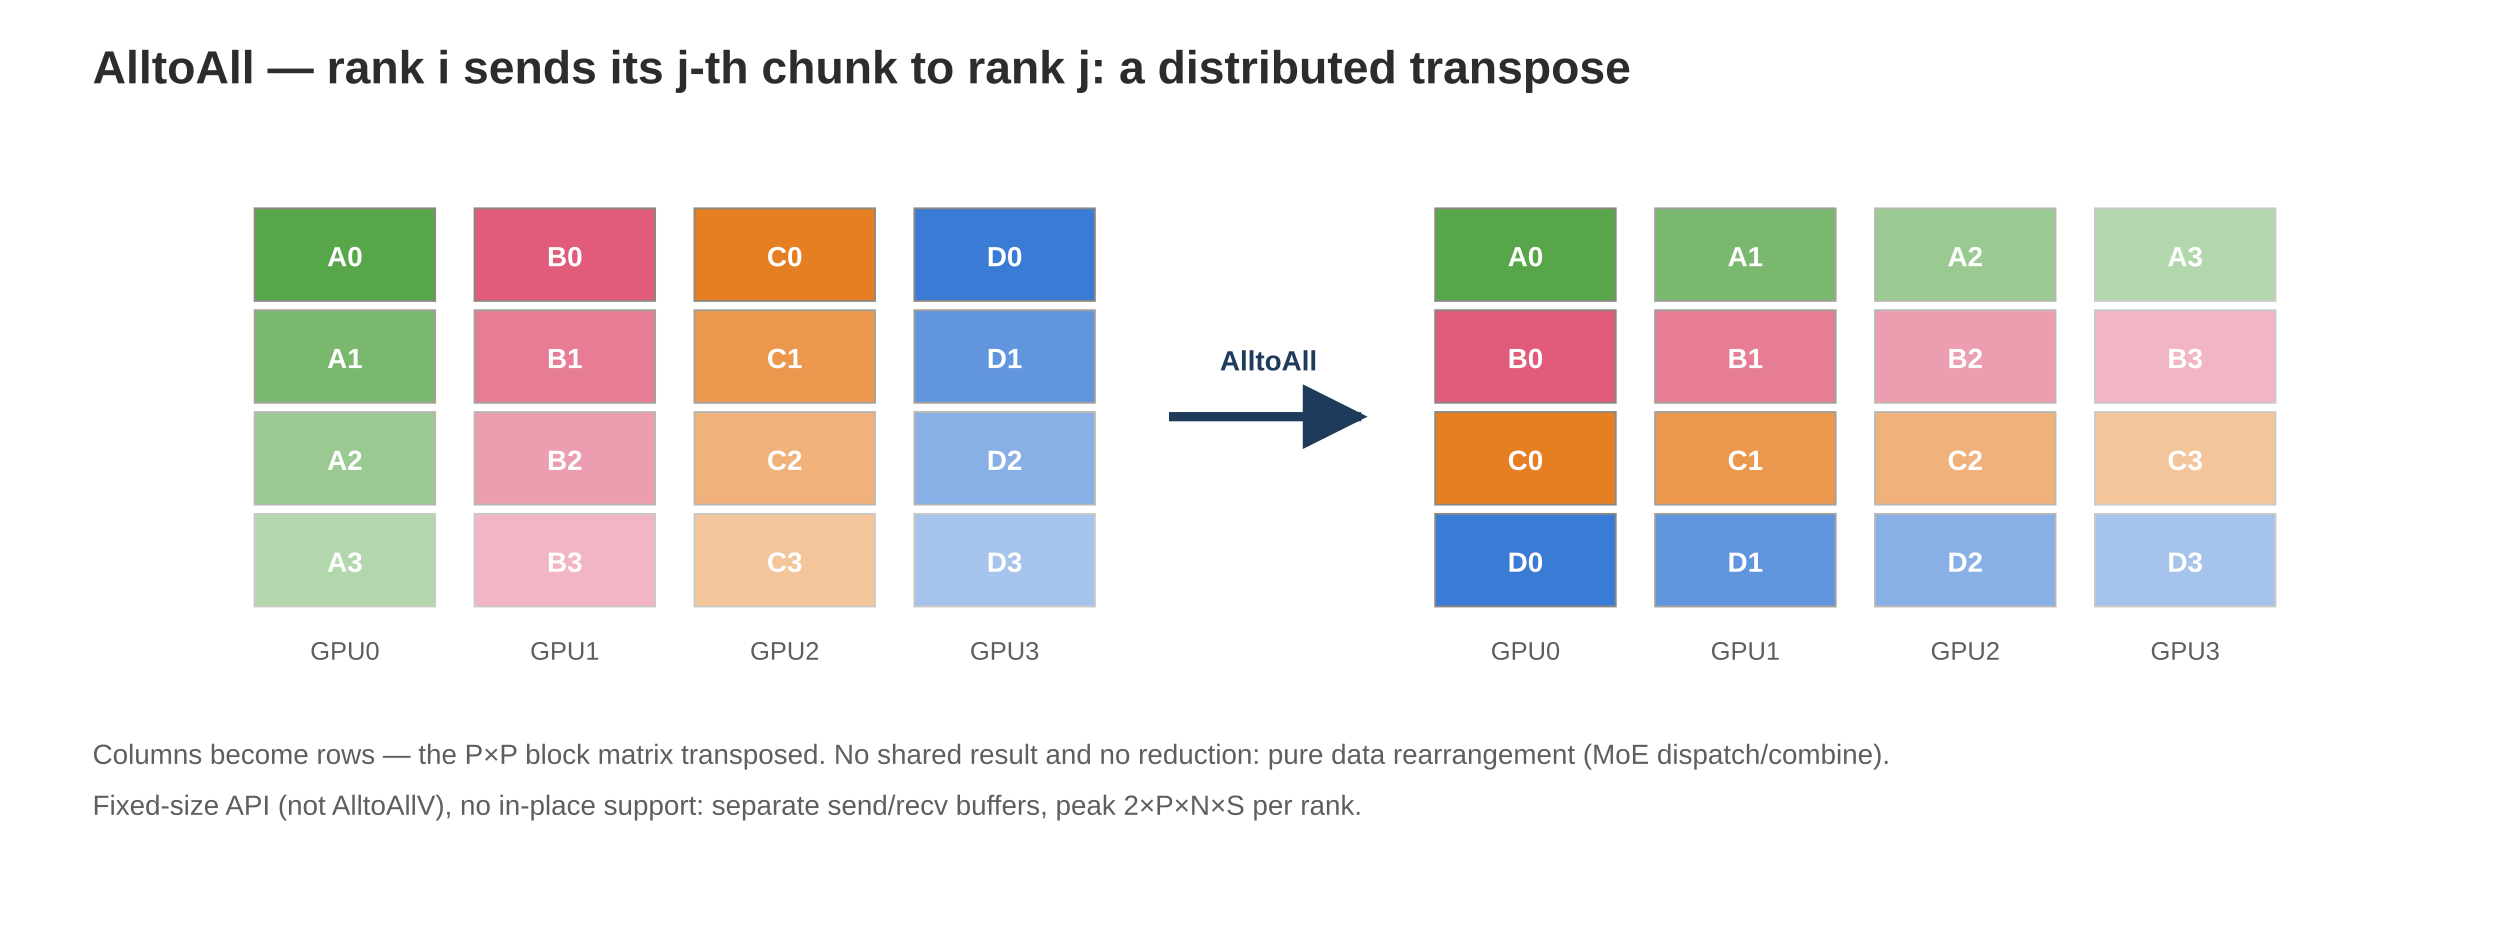
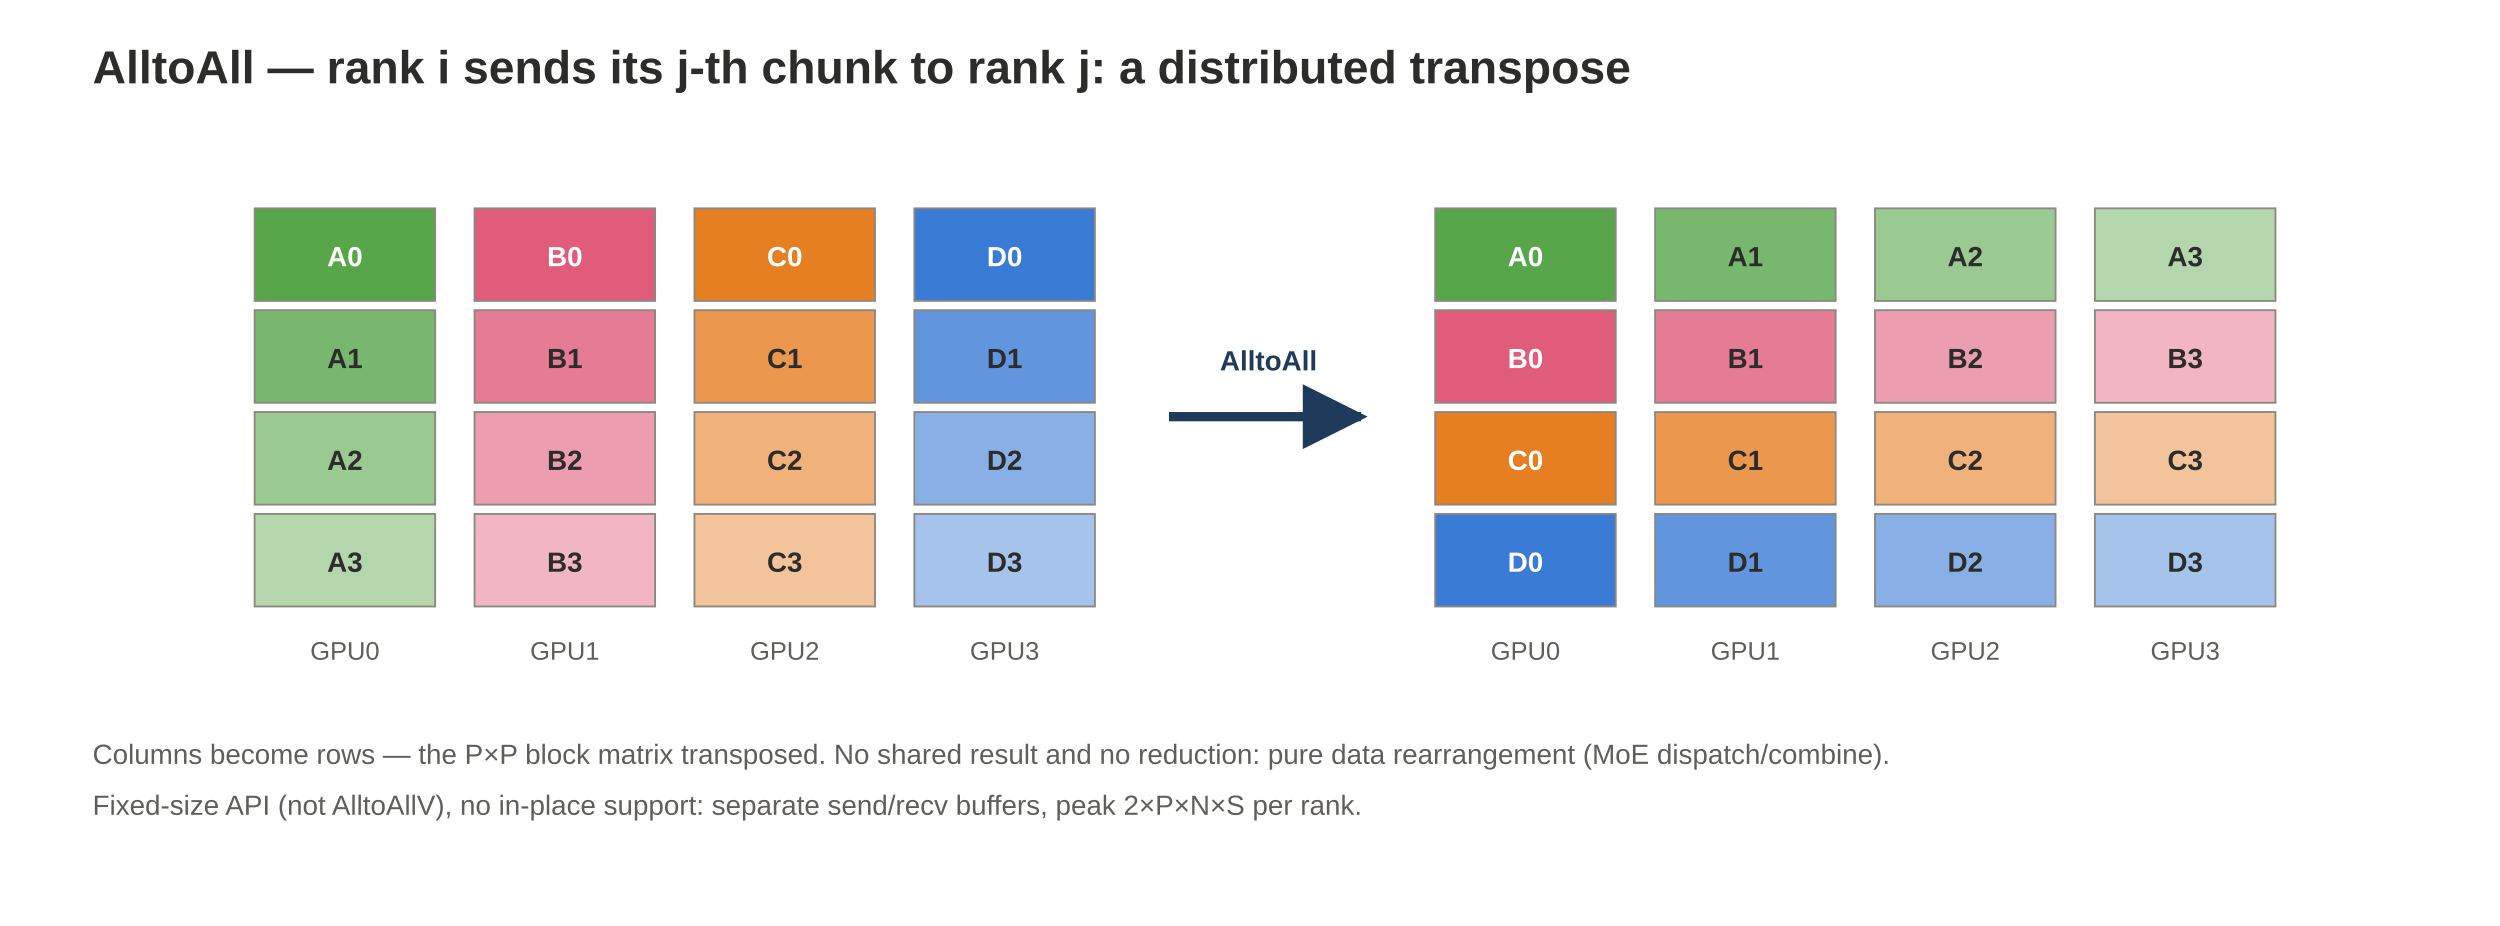
<svg xmlns="http://www.w3.org/2000/svg" width="1080" height="400" viewBox="0 0 1080 400" font-family="Arial, Helvetica, sans-serif">
  <defs>
    <marker id="an" markerWidth="7" markerHeight="7" refX="9" refY="5" viewBox="0 0 10 10" orient="auto">
      <path d="M0,0 L10,5 L0,10 z" fill="#1F3B5C" />
    </marker>
  </defs>
  <rect x="0" y="0" width="1080" height="400" fill="#ffffff" />
  <text x="40" y="36" font-size="20" font-weight="bold" fill="#2C2C2A">AlltoAll — rank i sends its j-th chunk to rank j: a distributed transpose</text>
  <g stroke="#8A8880" stroke-width="0.8">
    <rect x="110" y="90" width="78" height="40" fill="#57A64A" />
-     <rect x="110" y="134" width="78" height="40" fill="#57A64A" opacity="0.8" />
-     <rect x="110" y="178" width="78" height="40" fill="#57A64A" opacity="0.6" />
-     <rect x="110" y="222" width="78" height="40" fill="#57A64A" opacity="0.45" />
+     <rect x="110" y="134" width="78" height="40" fill="#57A64A" fill-opacity="0.8" />
+     <rect x="110" y="178" width="78" height="40" fill="#57A64A" fill-opacity="0.6" />
+     <rect x="110" y="222" width="78" height="40" fill="#57A64A" fill-opacity="0.45" />
    <rect x="205" y="90" width="78" height="40" fill="#E05C7A" />
-     <rect x="205" y="134" width="78" height="40" fill="#E05C7A" opacity="0.8" />
-     <rect x="205" y="178" width="78" height="40" fill="#E05C7A" opacity="0.6" />
-     <rect x="205" y="222" width="78" height="40" fill="#E05C7A" opacity="0.45" />
+     <rect x="205" y="134" width="78" height="40" fill="#E05C7A" fill-opacity="0.8" />
+     <rect x="205" y="178" width="78" height="40" fill="#E05C7A" fill-opacity="0.6" />
+     <rect x="205" y="222" width="78" height="40" fill="#E05C7A" fill-opacity="0.45" />
    <rect x="300" y="90" width="78" height="40" fill="#E67E22" />
-     <rect x="300" y="134" width="78" height="40" fill="#E67E22" opacity="0.8" />
-     <rect x="300" y="178" width="78" height="40" fill="#E67E22" opacity="0.6" />
-     <rect x="300" y="222" width="78" height="40" fill="#E67E22" opacity="0.45" />
+     <rect x="300" y="134" width="78" height="40" fill="#E67E22" fill-opacity="0.8" />
+     <rect x="300" y="178" width="78" height="40" fill="#E67E22" fill-opacity="0.6" />
+     <rect x="300" y="222" width="78" height="40" fill="#E67E22" fill-opacity="0.45" />
    <rect x="395" y="90" width="78" height="40" fill="#3A7BD5" />
-     <rect x="395" y="134" width="78" height="40" fill="#3A7BD5" opacity="0.8" />
-     <rect x="395" y="178" width="78" height="40" fill="#3A7BD5" opacity="0.6" />
-     <rect x="395" y="222" width="78" height="40" fill="#3A7BD5" opacity="0.45" />
+     <rect x="395" y="134" width="78" height="40" fill="#3A7BD5" fill-opacity="0.8" />
+     <rect x="395" y="178" width="78" height="40" fill="#3A7BD5" fill-opacity="0.6" />
+     <rect x="395" y="222" width="78" height="40" fill="#3A7BD5" fill-opacity="0.45" />
  </g>
  <g font-size="12" font-weight="bold" fill="#ffffff" text-anchor="middle">
    <text x="149" y="115">A0</text>
+     <text x="244" y="115">B0</text>
+     <text x="339" y="115">C0</text>
+     <text x="434" y="115">D0</text>
+   </g>
+   <g font-size="12" font-weight="bold" fill="#2C2C2A" text-anchor="middle">
    <text x="149" y="159">A1</text>
    <text x="149" y="203">A2</text>
    <text x="149" y="247">A3</text>
-     <text x="244" y="115">B0</text>
    <text x="244" y="159">B1</text>
    <text x="244" y="203">B2</text>
    <text x="244" y="247">B3</text>
-     <text x="339" y="115">C0</text>
    <text x="339" y="159">C1</text>
    <text x="339" y="203">C2</text>
    <text x="339" y="247">C3</text>
-     <text x="434" y="115">D0</text>
    <text x="434" y="159">D1</text>
    <text x="434" y="203">D2</text>
    <text x="434" y="247">D3</text>
  </g>
  <g font-size="11" fill="#5F5E5A" text-anchor="middle">
    <text x="149" y="285">GPU0</text>
    <text x="244" y="285">GPU1</text>
    <text x="339" y="285">GPU2</text>
    <text x="434" y="285">GPU3</text>
  </g>
  <line x1="505" y1="180" x2="588" y2="180" stroke="#1F3B5C" stroke-width="4" marker-end="url(#an)" />
  <text x="548" y="160" font-size="12" font-weight="bold" fill="#1F3B5C" text-anchor="middle">AlltoAll</text>
  <g stroke="#8A8880" stroke-width="0.8">
    <rect x="620" y="90" width="78" height="40" fill="#57A64A" />
    <rect x="620" y="134" width="78" height="40" fill="#E05C7A" />
    <rect x="620" y="178" width="78" height="40" fill="#E67E22" />
    <rect x="620" y="222" width="78" height="40" fill="#3A7BD5" />
-     <rect x="715" y="90" width="78" height="40" fill="#57A64A" opacity="0.8" />
-     <rect x="715" y="134" width="78" height="40" fill="#E05C7A" opacity="0.8" />
-     <rect x="715" y="178" width="78" height="40" fill="#E67E22" opacity="0.8" />
-     <rect x="715" y="222" width="78" height="40" fill="#3A7BD5" opacity="0.8" />
-     <rect x="810" y="90" width="78" height="40" fill="#57A64A" opacity="0.6" />
-     <rect x="810" y="134" width="78" height="40" fill="#E05C7A" opacity="0.6" />
-     <rect x="810" y="178" width="78" height="40" fill="#E67E22" opacity="0.6" />
-     <rect x="810" y="222" width="78" height="40" fill="#3A7BD5" opacity="0.6" />
-     <rect x="905" y="90" width="78" height="40" fill="#57A64A" opacity="0.45" />
-     <rect x="905" y="134" width="78" height="40" fill="#E05C7A" opacity="0.45" />
-     <rect x="905" y="178" width="78" height="40" fill="#E67E22" opacity="0.45" />
-     <rect x="905" y="222" width="78" height="40" fill="#3A7BD5" opacity="0.45" />
+     <rect x="715" y="90" width="78" height="40" fill="#57A64A" fill-opacity="0.8" />
+     <rect x="715" y="134" width="78" height="40" fill="#E05C7A" fill-opacity="0.8" />
+     <rect x="715" y="178" width="78" height="40" fill="#E67E22" fill-opacity="0.8" />
+     <rect x="715" y="222" width="78" height="40" fill="#3A7BD5" fill-opacity="0.8" />
+     <rect x="810" y="90" width="78" height="40" fill="#57A64A" fill-opacity="0.6" />
+     <rect x="810" y="134" width="78" height="40" fill="#E05C7A" fill-opacity="0.6" />
+     <rect x="810" y="178" width="78" height="40" fill="#E67E22" fill-opacity="0.6" />
+     <rect x="810" y="222" width="78" height="40" fill="#3A7BD5" fill-opacity="0.6" />
+     <rect x="905" y="90" width="78" height="40" fill="#57A64A" fill-opacity="0.45" />
+     <rect x="905" y="134" width="78" height="40" fill="#E05C7A" fill-opacity="0.45" />
+     <rect x="905" y="178" width="78" height="40" fill="#E67E22" fill-opacity="0.45" />
+     <rect x="905" y="222" width="78" height="40" fill="#3A7BD5" fill-opacity="0.45" />
  </g>
  <g font-size="12" font-weight="bold" fill="#ffffff" text-anchor="middle">
    <text x="659" y="115">A0</text>
    <text x="659" y="159">B0</text>
    <text x="659" y="203">C0</text>
    <text x="659" y="247">D0</text>
+   </g>
+   <g font-size="12" font-weight="bold" fill="#2C2C2A" text-anchor="middle">
    <text x="754" y="115">A1</text>
    <text x="754" y="159">B1</text>
    <text x="754" y="203">C1</text>
    <text x="754" y="247">D1</text>
    <text x="849" y="115">A2</text>
    <text x="849" y="159">B2</text>
    <text x="849" y="203">C2</text>
    <text x="849" y="247">D2</text>
    <text x="944" y="115">A3</text>
    <text x="944" y="159">B3</text>
    <text x="944" y="203">C3</text>
    <text x="944" y="247">D3</text>
  </g>
  <g font-size="11" fill="#5F5E5A" text-anchor="middle">
    <text x="659" y="285">GPU0</text>
    <text x="754" y="285">GPU1</text>
    <text x="849" y="285">GPU2</text>
    <text x="944" y="285">GPU3</text>
  </g>
  <text x="40" y="330" font-size="12" fill="#5F5E5A">Columns become rows — the P×P block matrix transposed. No shared result and no reduction: pure data rearrangement (MoE dispatch/combine).</text>
  <text x="40" y="352" font-size="12" fill="#5F5E5A">Fixed-size API (not AlltoAllV), no in-place support: separate send/recv buffers, peak 2×P×N×S per rank.</text>
</svg>
